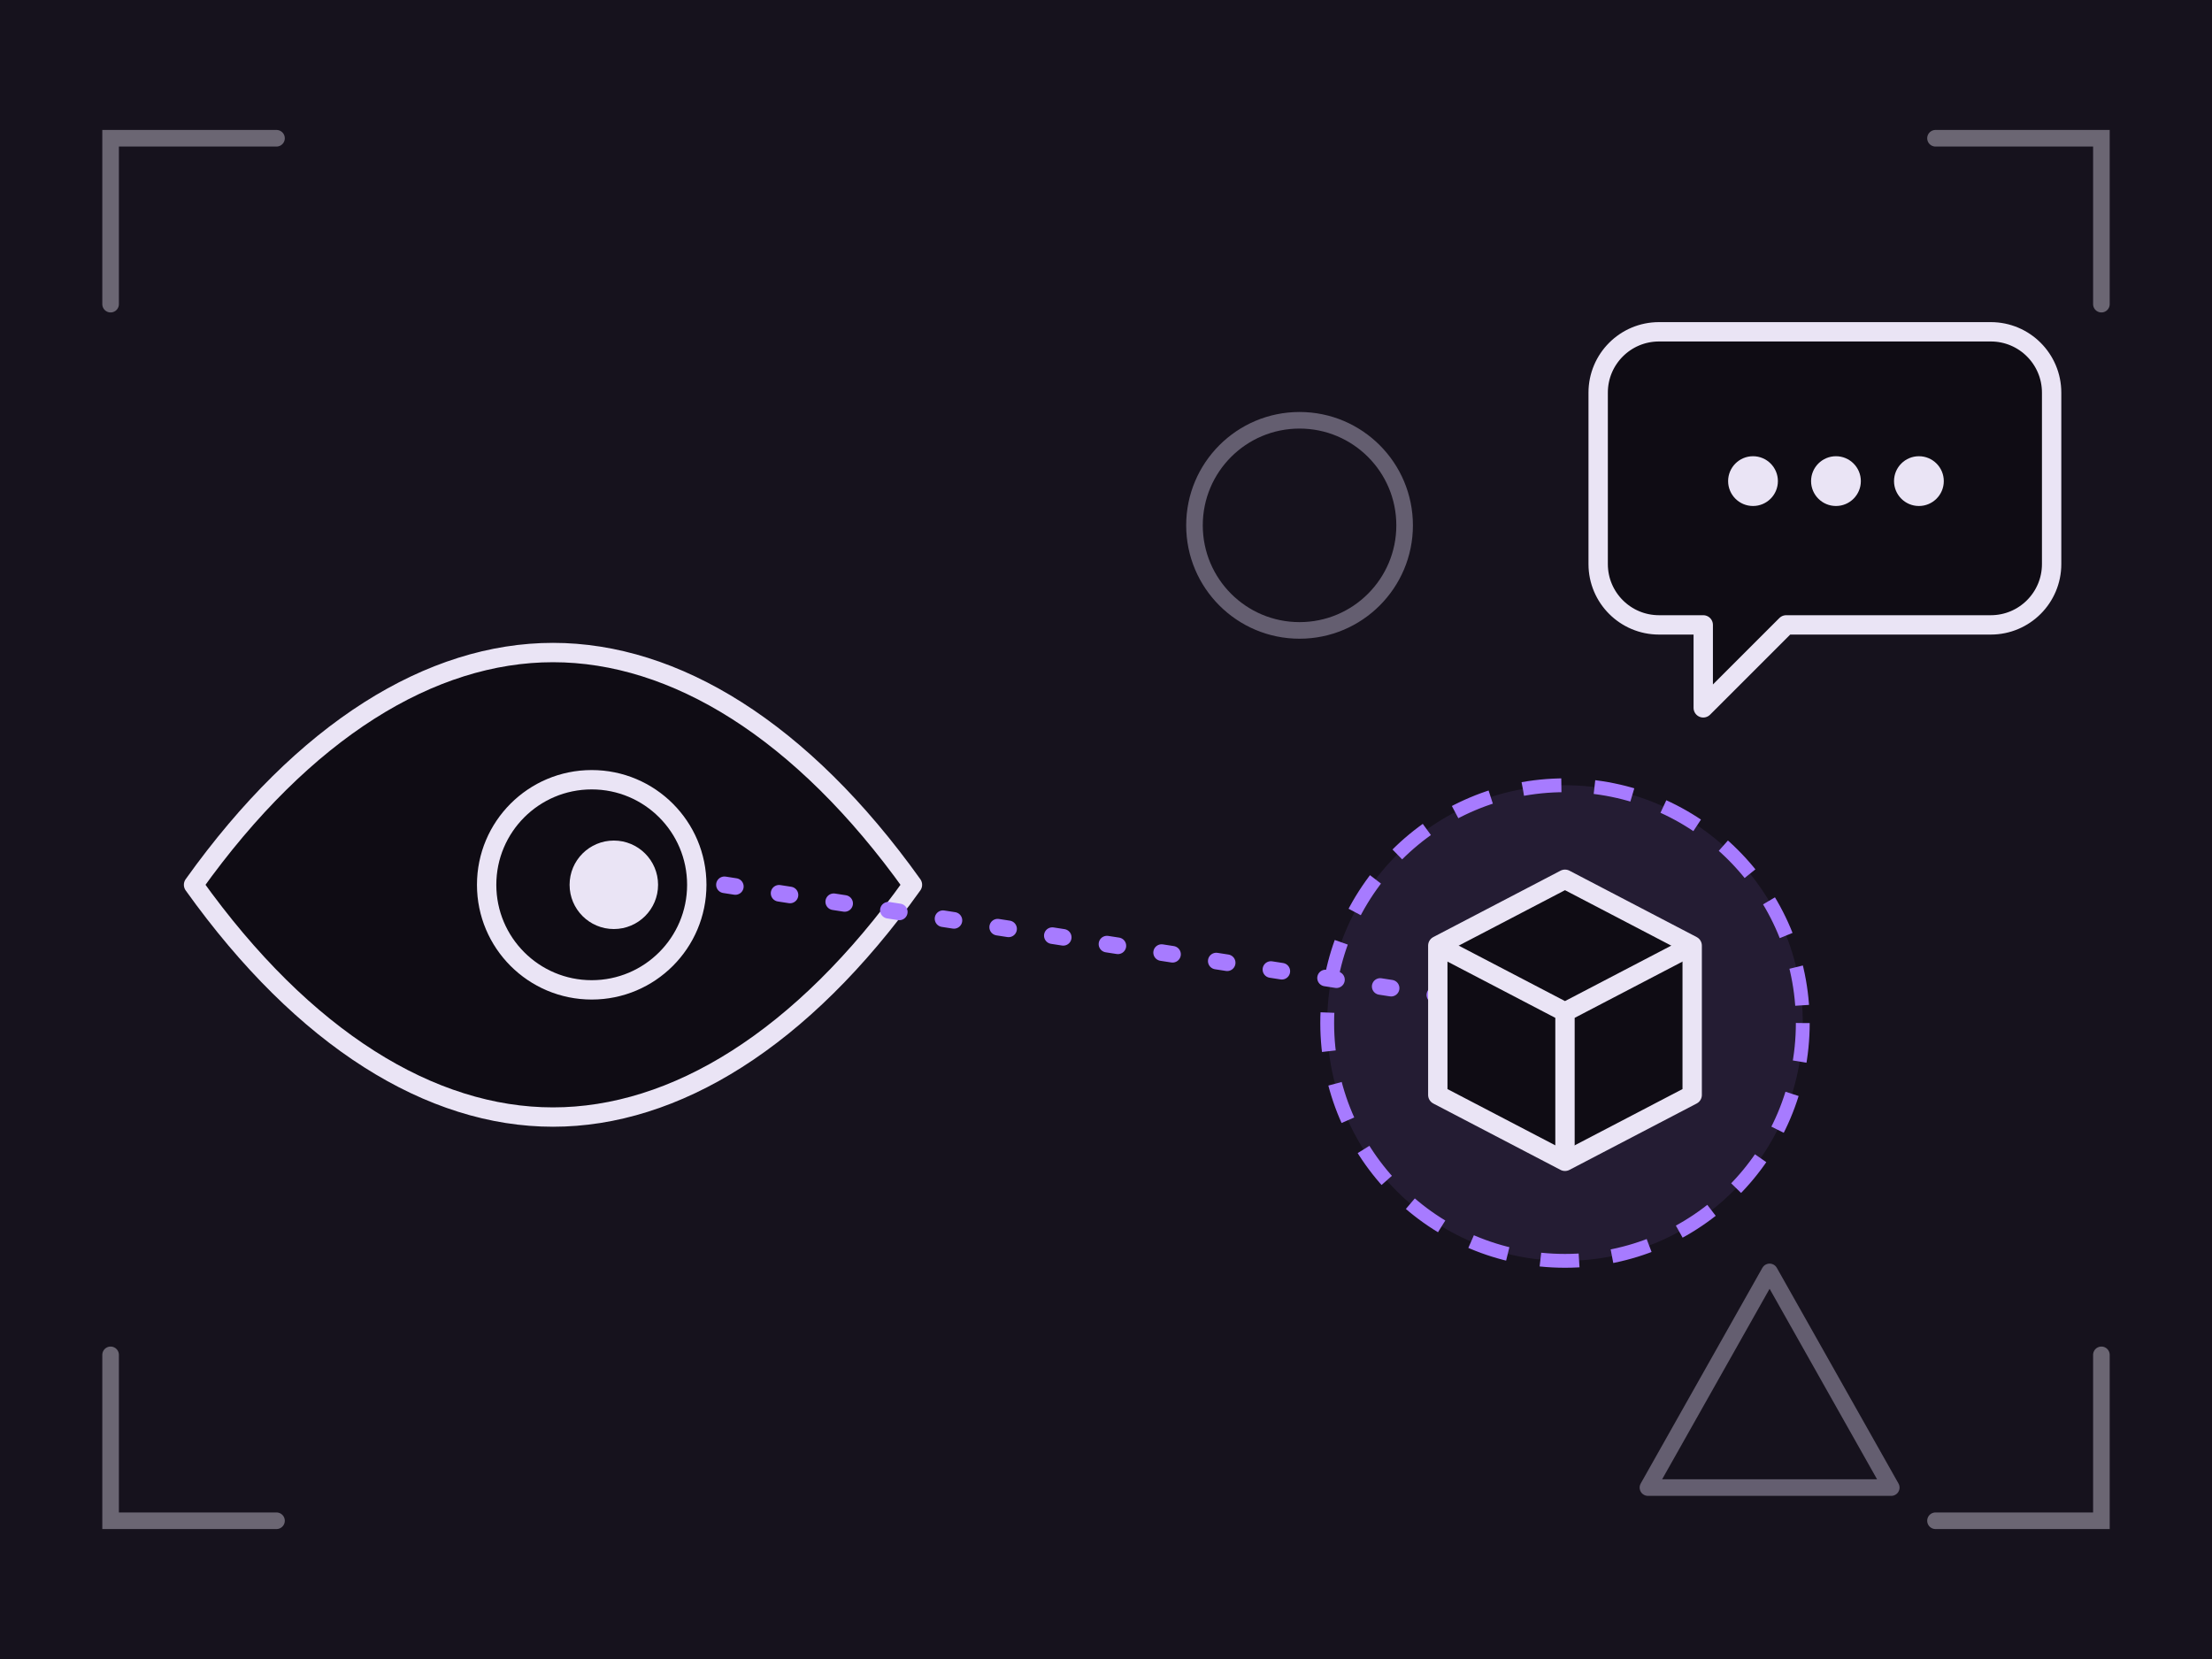
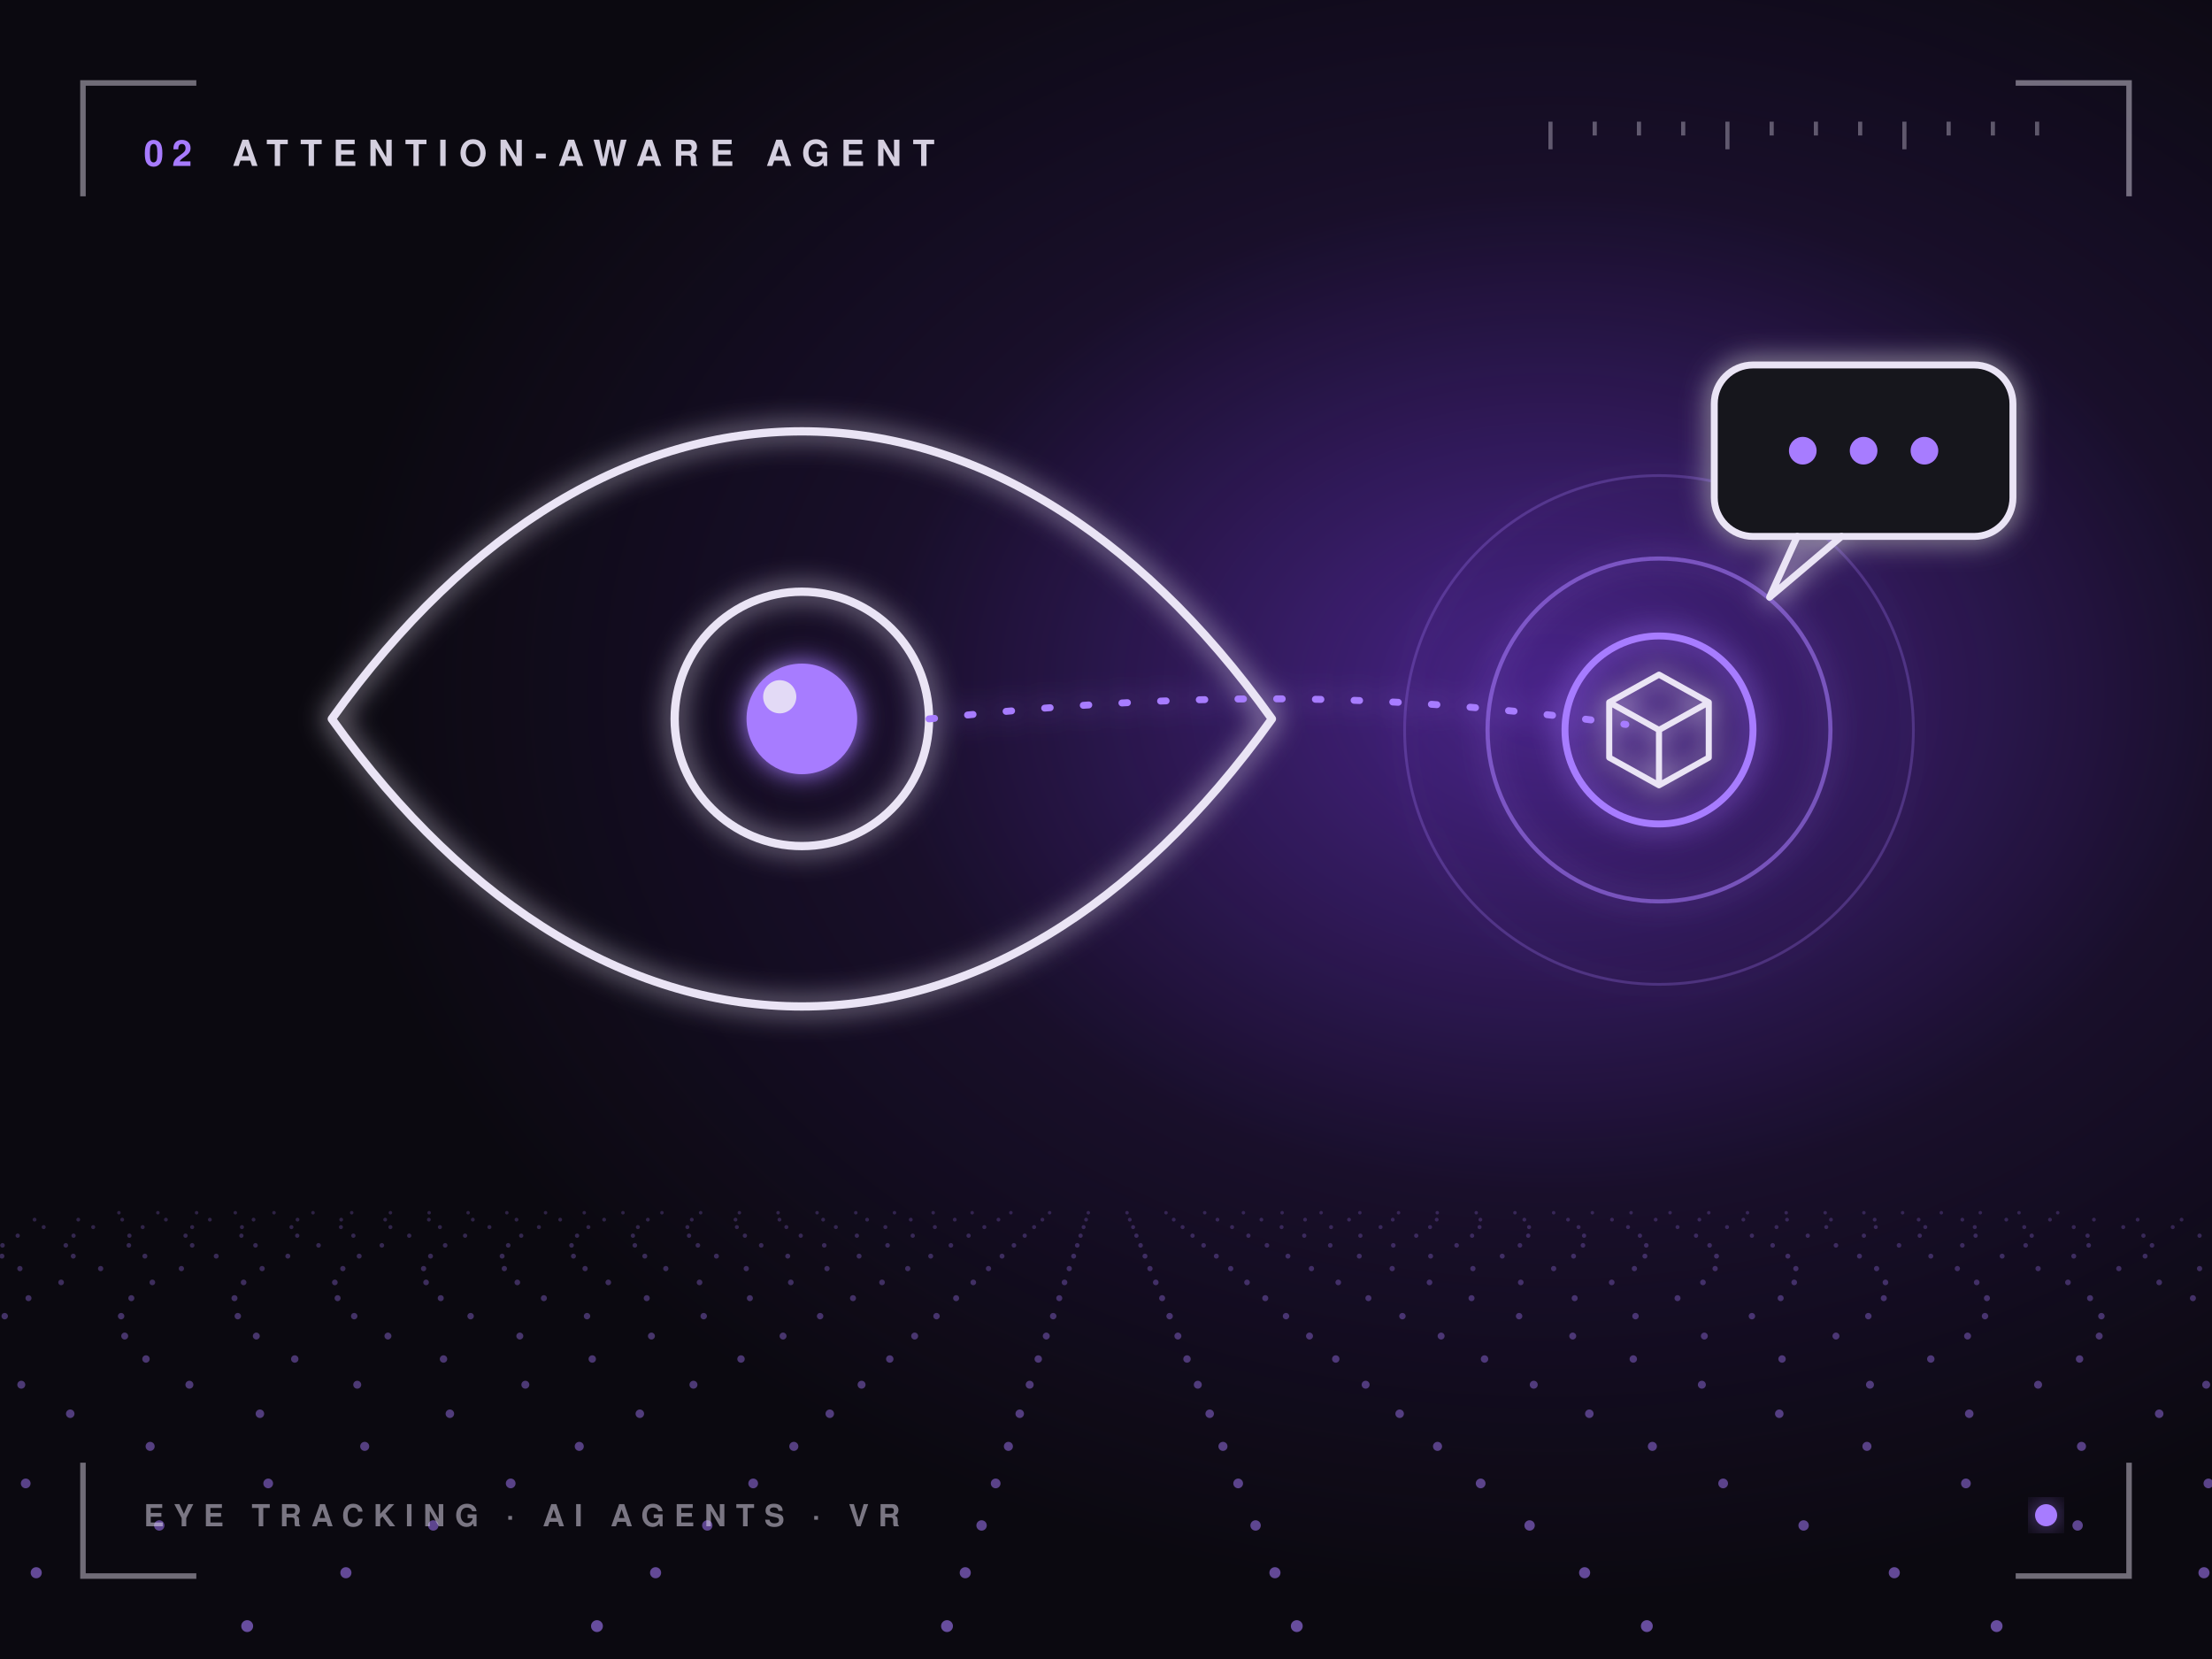
<svg xmlns="http://www.w3.org/2000/svg" viewBox="0 0 800 600" width="800" height="600" role="img">
-   <rect width="800" height="600" fill="#16121D" />
-   <g stroke="#EAE4F5" stroke-width="6" fill="none" stroke-linecap="round" opacity=".4">
-     <path d="M40 110V50h60" />
-     <path d="M760 110V50h-60" />
-     <path d="M40 490v60h60" />
-     <path d="M760 490v60h-60" />
+   <defs>
+     <radialGradient id="g" cx="70.0%" cy="41.7%" r="55%">
+       <stop offset="0" stop-color="#7C3AED" stop-opacity=".55" />
+       <stop offset=".55" stop-color="#7C3AED" stop-opacity=".12" />
+       <stop offset="1" stop-color="#7C3AED" stop-opacity="0" />
+     </radialGradient>
+     <linearGradient id="fade" x1="0" y1="0" x2="0" y2="1">
+       <stop offset="0" stop-color="#0B0910" stop-opacity="1" />
+       <stop offset=".35" stop-color="#0B0910" stop-opacity="0" />
+     </linearGradient>
+     <filter id="glow" x="-30%" y="-30%" width="160%" height="160%">
+       <feGaussianBlur stdDeviation="5" result="b" />
+       <feMerge>
+         <feMergeNode in="b" />
+         <feMergeNode in="SourceGraphic" />
+       </feMerge>
+     </filter>
+   </defs>
+   <rect width="800" height="600" fill="#0B0910" />
+   <rect width="800" height="600" fill="url(#g)" />
+   <g>
+     <circle cx="89.4" cy="588.1" r="2.15" fill="#A77BFF" opacity="0.59" />
+     <circle cx="215.9" cy="588.1" r="2.15" fill="#A77BFF" opacity="0.59" />
+     <circle cx="342.5" cy="588.1" r="2.15" fill="#A77BFF" opacity="0.59" />
+     <circle cx="469.0" cy="588.1" r="2.15" fill="#A77BFF" opacity="0.59" />
+     <circle cx="595.6" cy="588.1" r="2.15" fill="#A77BFF" opacity="0.59" />
+     <circle cx="722.1" cy="588.1" r="2.15" fill="#A77BFF" opacity="0.59" />
+     <circle cx="13.1" cy="568.8" r="2.01" fill="#A77BFF" opacity="0.56" />
+     <circle cx="125.1" cy="568.8" r="2.01" fill="#A77BFF" opacity="0.56" />
+     <circle cx="237.1" cy="568.8" r="2.01" fill="#A77BFF" opacity="0.56" />
+     <circle cx="349.1" cy="568.8" r="2.01" fill="#A77BFF" opacity="0.56" />
+     <circle cx="461.1" cy="568.8" r="2.01" fill="#A77BFF" opacity="0.56" />
+     <circle cx="573.1" cy="568.8" r="2.01" fill="#A77BFF" opacity="0.56" />
+     <circle cx="685.1" cy="568.8" r="2.01" fill="#A77BFF" opacity="0.56" />
+     <circle cx="797.1" cy="568.8" r="2.01" fill="#A77BFF" opacity="0.56" />
+     <circle cx="57.6" cy="551.7" r="1.88" fill="#A77BFF" opacity="0.53" />
+     <circle cx="156.7" cy="551.7" r="1.88" fill="#A77BFF" opacity="0.53" />
+     <circle cx="255.8" cy="551.7" r="1.88" fill="#A77BFF" opacity="0.53" />
+     <circle cx="355.0" cy="551.7" r="1.88" fill="#A77BFF" opacity="0.53" />
+     <circle cx="454.1" cy="551.7" r="1.88" fill="#A77BFF" opacity="0.53" />
+     <circle cx="553.2" cy="551.7" r="1.88" fill="#A77BFF" opacity="0.53" />
+     <circle cx="652.3" cy="551.7" r="1.88" fill="#A77BFF" opacity="0.53" />
+     <circle cx="751.4" cy="551.7" r="1.88" fill="#A77BFF" opacity="0.53" />
+     <circle cx="9.3" cy="536.5" r="1.76" fill="#A77BFF" opacity="0.50" />
+     <circle cx="97.0" cy="536.5" r="1.76" fill="#A77BFF" opacity="0.50" />
+     <circle cx="184.7" cy="536.5" r="1.76" fill="#A77BFF" opacity="0.50" />
+     <circle cx="272.4" cy="536.5" r="1.76" fill="#A77BFF" opacity="0.50" />
+     <circle cx="360.1" cy="536.5" r="1.76" fill="#A77BFF" opacity="0.50" />
+     <circle cx="447.8" cy="536.5" r="1.76" fill="#A77BFF" opacity="0.50" />
+     <circle cx="535.5" cy="536.5" r="1.76" fill="#A77BFF" opacity="0.50" />
+     <circle cx="623.2" cy="536.5" r="1.76" fill="#A77BFF" opacity="0.50" />
+     <circle cx="711.0" cy="536.5" r="1.76" fill="#A77BFF" opacity="0.50" />
+     <circle cx="798.7" cy="536.5" r="1.76" fill="#A77BFF" opacity="0.50" />
+     <circle cx="54.3" cy="523.1" r="1.64" fill="#A77BFF" opacity="0.47" />
+     <circle cx="131.9" cy="523.1" r="1.64" fill="#A77BFF" opacity="0.47" />
+     <circle cx="209.5" cy="523.1" r="1.64" fill="#A77BFF" opacity="0.47" />
+     <circle cx="287.1" cy="523.1" r="1.64" fill="#A77BFF" opacity="0.47" />
+     <circle cx="364.7" cy="523.1" r="1.64" fill="#A77BFF" opacity="0.47" />
+     <circle cx="442.3" cy="523.1" r="1.64" fill="#A77BFF" opacity="0.47" />
+     <circle cx="519.9" cy="523.1" r="1.64" fill="#A77BFF" opacity="0.47" />
+     <circle cx="597.6" cy="523.1" r="1.64" fill="#A77BFF" opacity="0.47" />
+     <circle cx="675.2" cy="523.1" r="1.64" fill="#A77BFF" opacity="0.47" />
+     <circle cx="752.8" cy="523.1" r="1.64" fill="#A77BFF" opacity="0.47" />
+     <circle cx="25.4" cy="511.3" r="1.54" fill="#A77BFF" opacity="0.45" />
+     <circle cx="94.0" cy="511.3" r="1.54" fill="#A77BFF" opacity="0.45" />
+     <circle cx="162.7" cy="511.3" r="1.54" fill="#A77BFF" opacity="0.45" />
+     <circle cx="231.4" cy="511.3" r="1.54" fill="#A77BFF" opacity="0.45" />
+     <circle cx="300.1" cy="511.3" r="1.54" fill="#A77BFF" opacity="0.45" />
+     <circle cx="368.8" cy="511.3" r="1.54" fill="#A77BFF" opacity="0.45" />
+     <circle cx="437.5" cy="511.3" r="1.54" fill="#A77BFF" opacity="0.45" />
+     <circle cx="506.2" cy="511.3" r="1.54" fill="#A77BFF" opacity="0.45" />
+     <circle cx="574.8" cy="511.3" r="1.54" fill="#A77BFF" opacity="0.45" />
+     <circle cx="643.5" cy="511.3" r="1.54" fill="#A77BFF" opacity="0.45" />
+     <circle cx="712.2" cy="511.3" r="1.54" fill="#A77BFF" opacity="0.45" />
+     <circle cx="780.9" cy="511.3" r="1.54" fill="#A77BFF" opacity="0.45" />
+     <circle cx="7.7" cy="500.8" r="1.44" fill="#A77BFF" opacity="0.42" />
+     <circle cx="68.5" cy="500.8" r="1.44" fill="#A77BFF" opacity="0.42" />
+     <circle cx="129.2" cy="500.8" r="1.44" fill="#A77BFF" opacity="0.42" />
+     <circle cx="190.0" cy="500.8" r="1.44" fill="#A77BFF" opacity="0.42" />
+     <circle cx="250.8" cy="500.8" r="1.44" fill="#A77BFF" opacity="0.42" />
+     <circle cx="311.6" cy="500.8" r="1.44" fill="#A77BFF" opacity="0.42" />
+     <circle cx="372.4" cy="500.8" r="1.44" fill="#A77BFF" opacity="0.42" />
+     <circle cx="433.2" cy="500.8" r="1.44" fill="#A77BFF" opacity="0.42" />
+     <circle cx="493.9" cy="500.8" r="1.44" fill="#A77BFF" opacity="0.42" />
+     <circle cx="554.7" cy="500.8" r="1.44" fill="#A77BFF" opacity="0.42" />
+     <circle cx="615.5" cy="500.8" r="1.44" fill="#A77BFF" opacity="0.42" />
+     <circle cx="676.3" cy="500.8" r="1.44" fill="#A77BFF" opacity="0.42" />
+     <circle cx="737.1" cy="500.8" r="1.44" fill="#A77BFF" opacity="0.42" />
+     <circle cx="797.9" cy="500.8" r="1.44" fill="#A77BFF" opacity="0.42" />
+     <circle cx="52.8" cy="491.5" r="1.34" fill="#A77BFF" opacity="0.40" />
+     <circle cx="106.6" cy="491.5" r="1.34" fill="#A77BFF" opacity="0.40" />
+     <circle cx="160.4" cy="491.5" r="1.34" fill="#A77BFF" opacity="0.40" />
+     <circle cx="214.2" cy="491.5" r="1.34" fill="#A77BFF" opacity="0.40" />
+     <circle cx="268.0" cy="491.5" r="1.34" fill="#A77BFF" opacity="0.40" />
+     <circle cx="321.8" cy="491.5" r="1.34" fill="#A77BFF" opacity="0.40" />
+     <circle cx="375.5" cy="491.5" r="1.34" fill="#A77BFF" opacity="0.40" />
+     <circle cx="429.3" cy="491.5" r="1.34" fill="#A77BFF" opacity="0.40" />
+     <circle cx="483.1" cy="491.5" r="1.34" fill="#A77BFF" opacity="0.40" />
+     <circle cx="536.9" cy="491.5" r="1.34" fill="#A77BFF" opacity="0.40" />
+     <circle cx="590.7" cy="491.5" r="1.34" fill="#A77BFF" opacity="0.40" />
+     <circle cx="644.5" cy="491.5" r="1.34" fill="#A77BFF" opacity="0.40" />
+     <circle cx="698.3" cy="491.5" r="1.34" fill="#A77BFF" opacity="0.40" />
+     <circle cx="752.1" cy="491.5" r="1.34" fill="#A77BFF" opacity="0.40" />
+     <circle cx="45.1" cy="483.2" r="1.26" fill="#A77BFF" opacity="0.38" />
+     <circle cx="92.7" cy="483.2" r="1.26" fill="#A77BFF" opacity="0.38" />
+     <circle cx="140.3" cy="483.2" r="1.26" fill="#A77BFF" opacity="0.38" />
+     <circle cx="188.0" cy="483.2" r="1.26" fill="#A77BFF" opacity="0.38" />
+     <circle cx="235.6" cy="483.2" r="1.26" fill="#A77BFF" opacity="0.38" />
+     <circle cx="283.2" cy="483.2" r="1.26" fill="#A77BFF" opacity="0.38" />
+     <circle cx="330.8" cy="483.2" r="1.26" fill="#A77BFF" opacity="0.38" />
+     <circle cx="378.4" cy="483.2" r="1.26" fill="#A77BFF" opacity="0.38" />
+     <circle cx="426.0" cy="483.2" r="1.26" fill="#A77BFF" opacity="0.38" />
+     <circle cx="473.6" cy="483.2" r="1.26" fill="#A77BFF" opacity="0.38" />
+     <circle cx="521.2" cy="483.2" r="1.26" fill="#A77BFF" opacity="0.38" />
+     <circle cx="568.8" cy="483.2" r="1.26" fill="#A77BFF" opacity="0.38" />
+     <circle cx="616.4" cy="483.2" r="1.26" fill="#A77BFF" opacity="0.38" />
+     <circle cx="664.0" cy="483.2" r="1.26" fill="#A77BFF" opacity="0.38" />
+     <circle cx="711.6" cy="483.2" r="1.26" fill="#A77BFF" opacity="0.38" />
+     <circle cx="759.2" cy="483.2" r="1.26" fill="#A77BFF" opacity="0.38" />
+     <circle cx="1.7" cy="476.0" r="1.17" fill="#A77BFF" opacity="0.36" />
+     <circle cx="43.8" cy="476.0" r="1.17" fill="#A77BFF" opacity="0.36" />
+     <circle cx="86.0" cy="476.0" r="1.17" fill="#A77BFF" opacity="0.36" />
+     <circle cx="128.1" cy="476.0" r="1.17" fill="#A77BFF" opacity="0.36" />
+     <circle cx="170.2" cy="476.0" r="1.17" fill="#A77BFF" opacity="0.36" />
+     <circle cx="212.3" cy="476.0" r="1.17" fill="#A77BFF" opacity="0.36" />
+     <circle cx="254.5" cy="476.0" r="1.17" fill="#A77BFF" opacity="0.36" />
+     <circle cx="296.6" cy="476.0" r="1.17" fill="#A77BFF" opacity="0.36" />
+     <circle cx="338.7" cy="476.0" r="1.17" fill="#A77BFF" opacity="0.36" />
+     <circle cx="380.9" cy="476.0" r="1.17" fill="#A77BFF" opacity="0.36" />
+     <circle cx="423.0" cy="476.0" r="1.17" fill="#A77BFF" opacity="0.36" />
+     <circle cx="465.1" cy="476.0" r="1.17" fill="#A77BFF" opacity="0.36" />
+     <circle cx="507.2" cy="476.0" r="1.17" fill="#A77BFF" opacity="0.36" />
+     <circle cx="549.4" cy="476.0" r="1.17" fill="#A77BFF" opacity="0.36" />
+     <circle cx="591.5" cy="476.0" r="1.17" fill="#A77BFF" opacity="0.36" />
+     <circle cx="633.6" cy="476.0" r="1.17" fill="#A77BFF" opacity="0.36" />
+     <circle cx="675.7" cy="476.0" r="1.17" fill="#A77BFF" opacity="0.36" />
+     <circle cx="717.9" cy="476.0" r="1.17" fill="#A77BFF" opacity="0.36" />
+     <circle cx="760.0" cy="476.0" r="1.17" fill="#A77BFF" opacity="0.36" />
+     <circle cx="10.3" cy="469.5" r="1.10" fill="#A77BFF" opacity="0.34" />
+     <circle cx="47.5" cy="469.5" r="1.10" fill="#A77BFF" opacity="0.34" />
+     <circle cx="84.8" cy="469.5" r="1.10" fill="#A77BFF" opacity="0.34" />
+     <circle cx="122.1" cy="469.5" r="1.10" fill="#A77BFF" opacity="0.34" />
+     <circle cx="159.4" cy="469.5" r="1.10" fill="#A77BFF" opacity="0.34" />
+     <circle cx="196.7" cy="469.5" r="1.10" fill="#A77BFF" opacity="0.34" />
+     <circle cx="233.9" cy="469.5" r="1.10" fill="#A77BFF" opacity="0.34" />
+     <circle cx="271.2" cy="469.5" r="1.10" fill="#A77BFF" opacity="0.34" />
+     <circle cx="308.5" cy="469.5" r="1.10" fill="#A77BFF" opacity="0.34" />
+     <circle cx="345.8" cy="469.5" r="1.10" fill="#A77BFF" opacity="0.34" />
+     <circle cx="383.1" cy="469.5" r="1.10" fill="#A77BFF" opacity="0.34" />
+     <circle cx="420.3" cy="469.5" r="1.10" fill="#A77BFF" opacity="0.34" />
+     <circle cx="457.6" cy="469.5" r="1.10" fill="#A77BFF" opacity="0.34" />
+     <circle cx="494.9" cy="469.5" r="1.10" fill="#A77BFF" opacity="0.34" />
+     <circle cx="532.2" cy="469.5" r="1.10" fill="#A77BFF" opacity="0.34" />
+     <circle cx="569.5" cy="469.5" r="1.10" fill="#A77BFF" opacity="0.34" />
+     <circle cx="606.7" cy="469.5" r="1.10" fill="#A77BFF" opacity="0.34" />
+     <circle cx="644.0" cy="469.5" r="1.10" fill="#A77BFF" opacity="0.34" />
+     <circle cx="681.3" cy="469.5" r="1.10" fill="#A77BFF" opacity="0.34" />
+     <circle cx="718.6" cy="469.5" r="1.10" fill="#A77BFF" opacity="0.34" />
+     <circle cx="755.9" cy="469.5" r="1.10" fill="#A77BFF" opacity="0.34" />
+     <circle cx="793.1" cy="469.5" r="1.10" fill="#A77BFF" opacity="0.34" />
+     <circle cx="22.1" cy="463.8" r="1.03" fill="#A77BFF" opacity="0.32" />
+     <circle cx="55.1" cy="463.8" r="1.03" fill="#A77BFF" opacity="0.32" />
+     <circle cx="88.1" cy="463.8" r="1.03" fill="#A77BFF" opacity="0.32" />
+     <circle cx="121.1" cy="463.8" r="1.03" fill="#A77BFF" opacity="0.32" />
+     <circle cx="154.1" cy="463.8" r="1.03" fill="#A77BFF" opacity="0.32" />
+     <circle cx="187.1" cy="463.8" r="1.03" fill="#A77BFF" opacity="0.32" />
+     <circle cx="220.0" cy="463.8" r="1.03" fill="#A77BFF" opacity="0.32" />
+     <circle cx="253.0" cy="463.8" r="1.03" fill="#A77BFF" opacity="0.32" />
+     <circle cx="286.0" cy="463.8" r="1.03" fill="#A77BFF" opacity="0.32" />
+     <circle cx="319.0" cy="463.8" r="1.03" fill="#A77BFF" opacity="0.32" />
+     <circle cx="352.0" cy="463.8" r="1.03" fill="#A77BFF" opacity="0.32" />
+     <circle cx="385.0" cy="463.8" r="1.03" fill="#A77BFF" opacity="0.32" />
+     <circle cx="418.0" cy="463.8" r="1.03" fill="#A77BFF" opacity="0.32" />
+     <circle cx="451.0" cy="463.8" r="1.03" fill="#A77BFF" opacity="0.32" />
+     <circle cx="484.0" cy="463.8" r="1.03" fill="#A77BFF" opacity="0.32" />
+     <circle cx="517.0" cy="463.8" r="1.03" fill="#A77BFF" opacity="0.32" />
+     <circle cx="550.0" cy="463.8" r="1.03" fill="#A77BFF" opacity="0.32" />
+     <circle cx="582.9" cy="463.8" r="1.03" fill="#A77BFF" opacity="0.32" />
+     <circle cx="615.9" cy="463.8" r="1.03" fill="#A77BFF" opacity="0.32" />
+     <circle cx="648.9" cy="463.8" r="1.03" fill="#A77BFF" opacity="0.32" />
+     <circle cx="681.9" cy="463.8" r="1.03" fill="#A77BFF" opacity="0.32" />
+     <circle cx="714.9" cy="463.8" r="1.03" fill="#A77BFF" opacity="0.32" />
+     <circle cx="747.9" cy="463.8" r="1.03" fill="#A77BFF" opacity="0.32" />
+     <circle cx="780.9" cy="463.8" r="1.03" fill="#A77BFF" opacity="0.32" />
+     <circle cx="7.2" cy="458.8" r="0.96" fill="#A77BFF" opacity="0.30" />
+     <circle cx="36.4" cy="458.8" r="0.96" fill="#A77BFF" opacity="0.30" />
+     <circle cx="65.6" cy="458.8" r="0.96" fill="#A77BFF" opacity="0.30" />
+     <circle cx="94.8" cy="458.8" r="0.96" fill="#A77BFF" opacity="0.30" />
+     <circle cx="124.0" cy="458.8" r="0.96" fill="#A77BFF" opacity="0.30" />
+     <circle cx="153.2" cy="458.8" r="0.96" fill="#A77BFF" opacity="0.30" />
+     <circle cx="182.4" cy="458.8" r="0.96" fill="#A77BFF" opacity="0.30" />
+     <circle cx="211.6" cy="458.8" r="0.96" fill="#A77BFF" opacity="0.30" />
+     <circle cx="240.8" cy="458.8" r="0.96" fill="#A77BFF" opacity="0.30" />
+     <circle cx="269.9" cy="458.8" r="0.96" fill="#A77BFF" opacity="0.30" />
+     <circle cx="299.1" cy="458.8" r="0.96" fill="#A77BFF" opacity="0.30" />
+     <circle cx="328.3" cy="458.8" r="0.96" fill="#A77BFF" opacity="0.30" />
+     <circle cx="357.5" cy="458.8" r="0.96" fill="#A77BFF" opacity="0.30" />
+     <circle cx="386.7" cy="458.8" r="0.96" fill="#A77BFF" opacity="0.30" />
+     <circle cx="415.9" cy="458.8" r="0.96" fill="#A77BFF" opacity="0.30" />
+     <circle cx="445.1" cy="458.8" r="0.96" fill="#A77BFF" opacity="0.30" />
+     <circle cx="474.3" cy="458.8" r="0.96" fill="#A77BFF" opacity="0.30" />
+     <circle cx="503.5" cy="458.8" r="0.96" fill="#A77BFF" opacity="0.30" />
+     <circle cx="532.7" cy="458.8" r="0.96" fill="#A77BFF" opacity="0.30" />
+     <circle cx="561.9" cy="458.8" r="0.96" fill="#A77BFF" opacity="0.30" />
+     <circle cx="591.1" cy="458.8" r="0.96" fill="#A77BFF" opacity="0.30" />
+     <circle cx="620.3" cy="458.8" r="0.96" fill="#A77BFF" opacity="0.30" />
+     <circle cx="649.5" cy="458.8" r="0.96" fill="#A77BFF" opacity="0.30" />
+     <circle cx="678.7" cy="458.8" r="0.96" fill="#A77BFF" opacity="0.30" />
+     <circle cx="707.9" cy="458.8" r="0.96" fill="#A77BFF" opacity="0.30" />
+     <circle cx="737.1" cy="458.8" r="0.96" fill="#A77BFF" opacity="0.30" />
+     <circle cx="766.3" cy="458.8" r="0.96" fill="#A77BFF" opacity="0.30" />
+     <circle cx="795.5" cy="458.8" r="0.96" fill="#A77BFF" opacity="0.30" />
+     <circle cx="0.7" cy="454.3" r="0.90" fill="#A77BFF" opacity="0.29" />
+     <circle cx="26.5" cy="454.3" r="0.90" fill="#A77BFF" opacity="0.29" />
+     <circle cx="52.4" cy="454.3" r="0.90" fill="#A77BFF" opacity="0.29" />
+     <circle cx="78.2" cy="454.3" r="0.90" fill="#A77BFF" opacity="0.29" />
+     <circle cx="104.1" cy="454.3" r="0.90" fill="#A77BFF" opacity="0.29" />
+     <circle cx="129.9" cy="454.3" r="0.90" fill="#A77BFF" opacity="0.29" />
+     <circle cx="155.7" cy="454.3" r="0.90" fill="#A77BFF" opacity="0.29" />
+     <circle cx="181.6" cy="454.3" r="0.90" fill="#A77BFF" opacity="0.29" />
+     <circle cx="207.4" cy="454.3" r="0.90" fill="#A77BFF" opacity="0.29" />
+     <circle cx="233.2" cy="454.3" r="0.90" fill="#A77BFF" opacity="0.29" />
+     <circle cx="259.1" cy="454.3" r="0.90" fill="#A77BFF" opacity="0.29" />
+     <circle cx="284.9" cy="454.3" r="0.90" fill="#A77BFF" opacity="0.29" />
+     <circle cx="310.7" cy="454.3" r="0.90" fill="#A77BFF" opacity="0.29" />
+     <circle cx="336.6" cy="454.3" r="0.90" fill="#A77BFF" opacity="0.29" />
+     <circle cx="362.4" cy="454.3" r="0.90" fill="#A77BFF" opacity="0.29" />
+     <circle cx="388.3" cy="454.3" r="0.90" fill="#A77BFF" opacity="0.29" />
+     <circle cx="414.1" cy="454.3" r="0.90" fill="#A77BFF" opacity="0.29" />
+     <circle cx="439.9" cy="454.3" r="0.90" fill="#A77BFF" opacity="0.29" />
+     <circle cx="465.8" cy="454.3" r="0.90" fill="#A77BFF" opacity="0.29" />
+     <circle cx="491.6" cy="454.3" r="0.90" fill="#A77BFF" opacity="0.29" />
+     <circle cx="517.4" cy="454.3" r="0.90" fill="#A77BFF" opacity="0.29" />
+     <circle cx="543.3" cy="454.3" r="0.90" fill="#A77BFF" opacity="0.29" />
+     <circle cx="569.1" cy="454.3" r="0.90" fill="#A77BFF" opacity="0.29" />
+     <circle cx="594.9" cy="454.3" r="0.90" fill="#A77BFF" opacity="0.29" />
+     <circle cx="620.8" cy="454.3" r="0.90" fill="#A77BFF" opacity="0.29" />
+     <circle cx="646.6" cy="454.3" r="0.90" fill="#A77BFF" opacity="0.29" />
+     <circle cx="672.5" cy="454.3" r="0.90" fill="#A77BFF" opacity="0.29" />
+     <circle cx="698.3" cy="454.3" r="0.90" fill="#A77BFF" opacity="0.29" />
+     <circle cx="724.1" cy="454.3" r="0.90" fill="#A77BFF" opacity="0.29" />
+     <circle cx="750.0" cy="454.3" r="0.90" fill="#A77BFF" opacity="0.29" />
+     <circle cx="775.8" cy="454.3" r="0.90" fill="#A77BFF" opacity="0.29" />
+     <circle cx="0.9" cy="450.4" r="0.84" fill="#A77BFF" opacity="0.27" />
+     <circle cx="23.8" cy="450.4" r="0.84" fill="#A77BFF" opacity="0.27" />
+     <circle cx="46.6" cy="450.4" r="0.84" fill="#A77BFF" opacity="0.27" />
+     <circle cx="69.5" cy="450.4" r="0.84" fill="#A77BFF" opacity="0.27" />
+     <circle cx="92.4" cy="450.4" r="0.84" fill="#A77BFF" opacity="0.27" />
+     <circle cx="115.2" cy="450.4" r="0.84" fill="#A77BFF" opacity="0.27" />
+     <circle cx="138.1" cy="450.4" r="0.84" fill="#A77BFF" opacity="0.27" />
+     <circle cx="161.0" cy="450.4" r="0.84" fill="#A77BFF" opacity="0.27" />
+     <circle cx="183.8" cy="450.4" r="0.84" fill="#A77BFF" opacity="0.27" />
+     <circle cx="206.7" cy="450.4" r="0.84" fill="#A77BFF" opacity="0.27" />
+     <circle cx="229.6" cy="450.4" r="0.84" fill="#A77BFF" opacity="0.27" />
+     <circle cx="252.4" cy="450.4" r="0.84" fill="#A77BFF" opacity="0.27" />
+     <circle cx="275.3" cy="450.4" r="0.84" fill="#A77BFF" opacity="0.27" />
+     <circle cx="298.1" cy="450.4" r="0.84" fill="#A77BFF" opacity="0.27" />
+     <circle cx="321.0" cy="450.4" r="0.84" fill="#A77BFF" opacity="0.27" />
+     <circle cx="343.9" cy="450.4" r="0.84" fill="#A77BFF" opacity="0.27" />
+     <circle cx="366.7" cy="450.4" r="0.84" fill="#A77BFF" opacity="0.27" />
+     <circle cx="389.6" cy="450.4" r="0.84" fill="#A77BFF" opacity="0.27" />
+     <circle cx="412.5" cy="450.4" r="0.84" fill="#A77BFF" opacity="0.27" />
+     <circle cx="435.3" cy="450.4" r="0.84" fill="#A77BFF" opacity="0.27" />
+     <circle cx="458.2" cy="450.4" r="0.84" fill="#A77BFF" opacity="0.27" />
+     <circle cx="481.1" cy="450.4" r="0.84" fill="#A77BFF" opacity="0.27" />
+     <circle cx="503.9" cy="450.4" r="0.84" fill="#A77BFF" opacity="0.27" />
+     <circle cx="526.8" cy="450.4" r="0.84" fill="#A77BFF" opacity="0.27" />
+     <circle cx="549.7" cy="450.4" r="0.84" fill="#A77BFF" opacity="0.27" />
+     <circle cx="572.5" cy="450.4" r="0.84" fill="#A77BFF" opacity="0.27" />
+     <circle cx="595.4" cy="450.4" r="0.84" fill="#A77BFF" opacity="0.27" />
+     <circle cx="618.3" cy="450.4" r="0.84" fill="#A77BFF" opacity="0.27" />
+     <circle cx="641.1" cy="450.4" r="0.84" fill="#A77BFF" opacity="0.27" />
+     <circle cx="664.0" cy="450.4" r="0.84" fill="#A77BFF" opacity="0.27" />
+     <circle cx="686.8" cy="450.4" r="0.84" fill="#A77BFF" opacity="0.27" />
+     <circle cx="709.7" cy="450.4" r="0.84" fill="#A77BFF" opacity="0.27" />
+     <circle cx="732.6" cy="450.4" r="0.84" fill="#A77BFF" opacity="0.27" />
+     <circle cx="755.4" cy="450.4" r="0.84" fill="#A77BFF" opacity="0.27" />
+     <circle cx="778.3" cy="450.4" r="0.84" fill="#A77BFF" opacity="0.27" />
+     <circle cx="6.4" cy="446.9" r="0.78" fill="#A77BFF" opacity="0.26" />
+     <circle cx="26.6" cy="446.9" r="0.78" fill="#A77BFF" opacity="0.26" />
+     <circle cx="46.8" cy="446.9" r="0.78" fill="#A77BFF" opacity="0.26" />
+     <circle cx="67.1" cy="446.9" r="0.78" fill="#A77BFF" opacity="0.26" />
+     <circle cx="87.3" cy="446.9" r="0.78" fill="#A77BFF" opacity="0.26" />
+     <circle cx="107.5" cy="446.9" r="0.78" fill="#A77BFF" opacity="0.26" />
+     <circle cx="127.8" cy="446.9" r="0.78" fill="#A77BFF" opacity="0.26" />
+     <circle cx="148.0" cy="446.9" r="0.78" fill="#A77BFF" opacity="0.26" />
+     <circle cx="168.2" cy="446.9" r="0.78" fill="#A77BFF" opacity="0.26" />
+     <circle cx="188.5" cy="446.9" r="0.78" fill="#A77BFF" opacity="0.26" />
+     <circle cx="208.7" cy="446.9" r="0.78" fill="#A77BFF" opacity="0.26" />
+     <circle cx="228.9" cy="446.9" r="0.78" fill="#A77BFF" opacity="0.26" />
+     <circle cx="249.2" cy="446.9" r="0.78" fill="#A77BFF" opacity="0.26" />
+     <circle cx="269.4" cy="446.9" r="0.78" fill="#A77BFF" opacity="0.26" />
+     <circle cx="289.6" cy="446.9" r="0.78" fill="#A77BFF" opacity="0.26" />
+     <circle cx="309.9" cy="446.9" r="0.78" fill="#A77BFF" opacity="0.26" />
+     <circle cx="330.1" cy="446.9" r="0.78" fill="#A77BFF" opacity="0.26" />
+     <circle cx="350.3" cy="446.9" r="0.78" fill="#A77BFF" opacity="0.26" />
+     <circle cx="370.6" cy="446.9" r="0.78" fill="#A77BFF" opacity="0.26" />
+     <circle cx="390.8" cy="446.9" r="0.78" fill="#A77BFF" opacity="0.26" />
+     <circle cx="411.0" cy="446.9" r="0.78" fill="#A77BFF" opacity="0.26" />
+     <circle cx="431.3" cy="446.9" r="0.78" fill="#A77BFF" opacity="0.26" />
+     <circle cx="451.5" cy="446.9" r="0.78" fill="#A77BFF" opacity="0.26" />
+     <circle cx="471.7" cy="446.9" r="0.78" fill="#A77BFF" opacity="0.26" />
+     <circle cx="492.0" cy="446.9" r="0.78" fill="#A77BFF" opacity="0.26" />
+     <circle cx="512.2" cy="446.9" r="0.78" fill="#A77BFF" opacity="0.26" />
+     <circle cx="532.4" cy="446.9" r="0.78" fill="#A77BFF" opacity="0.26" />
+     <circle cx="552.7" cy="446.9" r="0.78" fill="#A77BFF" opacity="0.26" />
+     <circle cx="572.9" cy="446.9" r="0.78" fill="#A77BFF" opacity="0.26" />
+     <circle cx="593.1" cy="446.9" r="0.78" fill="#A77BFF" opacity="0.26" />
+     <circle cx="613.4" cy="446.9" r="0.78" fill="#A77BFF" opacity="0.26" />
+     <circle cx="633.6" cy="446.9" r="0.78" fill="#A77BFF" opacity="0.26" />
+     <circle cx="653.8" cy="446.9" r="0.78" fill="#A77BFF" opacity="0.26" />
+     <circle cx="674.1" cy="446.9" r="0.78" fill="#A77BFF" opacity="0.26" />
+     <circle cx="694.3" cy="446.9" r="0.78" fill="#A77BFF" opacity="0.26" />
+     <circle cx="714.5" cy="446.9" r="0.78" fill="#A77BFF" opacity="0.26" />
+     <circle cx="734.8" cy="446.9" r="0.78" fill="#A77BFF" opacity="0.26" />
+     <circle cx="755.0" cy="446.9" r="0.78" fill="#A77BFF" opacity="0.26" />
+     <circle cx="775.2" cy="446.9" r="0.78" fill="#A77BFF" opacity="0.26" />
+     <circle cx="795.5" cy="446.9" r="0.78" fill="#A77BFF" opacity="0.26" />
+     <circle cx="15.8" cy="443.8" r="0.73" fill="#A77BFF" opacity="0.24" />
+     <circle cx="33.7" cy="443.8" r="0.73" fill="#A77BFF" opacity="0.24" />
+     <circle cx="51.6" cy="443.8" r="0.73" fill="#A77BFF" opacity="0.24" />
+     <circle cx="69.5" cy="443.8" r="0.73" fill="#A77BFF" opacity="0.24" />
+     <circle cx="87.5" cy="443.8" r="0.73" fill="#A77BFF" opacity="0.24" />
+     <circle cx="105.4" cy="443.8" r="0.73" fill="#A77BFF" opacity="0.24" />
+     <circle cx="123.3" cy="443.8" r="0.73" fill="#A77BFF" opacity="0.24" />
+     <circle cx="141.2" cy="443.8" r="0.73" fill="#A77BFF" opacity="0.24" />
+     <circle cx="159.1" cy="443.8" r="0.73" fill="#A77BFF" opacity="0.24" />
+     <circle cx="177.0" cy="443.8" r="0.73" fill="#A77BFF" opacity="0.24" />
+     <circle cx="194.9" cy="443.8" r="0.73" fill="#A77BFF" opacity="0.24" />
+     <circle cx="212.8" cy="443.8" r="0.73" fill="#A77BFF" opacity="0.24" />
+     <circle cx="230.7" cy="443.8" r="0.73" fill="#A77BFF" opacity="0.24" />
+     <circle cx="248.6" cy="443.8" r="0.73" fill="#A77BFF" opacity="0.24" />
+     <circle cx="266.5" cy="443.8" r="0.73" fill="#A77BFF" opacity="0.24" />
+     <circle cx="284.4" cy="443.8" r="0.73" fill="#A77BFF" opacity="0.24" />
+     <circle cx="302.3" cy="443.8" r="0.73" fill="#A77BFF" opacity="0.24" />
+     <circle cx="320.2" cy="443.8" r="0.73" fill="#A77BFF" opacity="0.24" />
+     <circle cx="338.1" cy="443.8" r="0.73" fill="#A77BFF" opacity="0.24" />
+     <circle cx="356.0" cy="443.8" r="0.73" fill="#A77BFF" opacity="0.24" />
+     <circle cx="374.0" cy="443.8" r="0.73" fill="#A77BFF" opacity="0.24" />
+     <circle cx="391.9" cy="443.8" r="0.73" fill="#A77BFF" opacity="0.24" />
+     <circle cx="409.8" cy="443.8" r="0.73" fill="#A77BFF" opacity="0.24" />
+     <circle cx="427.7" cy="443.8" r="0.73" fill="#A77BFF" opacity="0.24" />
+     <circle cx="445.6" cy="443.8" r="0.73" fill="#A77BFF" opacity="0.24" />
+     <circle cx="463.5" cy="443.8" r="0.73" fill="#A77BFF" opacity="0.24" />
+     <circle cx="481.4" cy="443.8" r="0.73" fill="#A77BFF" opacity="0.24" />
+     <circle cx="499.3" cy="443.8" r="0.73" fill="#A77BFF" opacity="0.24" />
+     <circle cx="517.2" cy="443.8" r="0.73" fill="#A77BFF" opacity="0.24" />
+     <circle cx="535.1" cy="443.8" r="0.73" fill="#A77BFF" opacity="0.24" />
+     <circle cx="553.0" cy="443.8" r="0.73" fill="#A77BFF" opacity="0.24" />
+     <circle cx="570.9" cy="443.8" r="0.73" fill="#A77BFF" opacity="0.24" />
+     <circle cx="588.8" cy="443.8" r="0.73" fill="#A77BFF" opacity="0.24" />
+     <circle cx="606.7" cy="443.8" r="0.73" fill="#A77BFF" opacity="0.24" />
+     <circle cx="624.6" cy="443.8" r="0.73" fill="#A77BFF" opacity="0.24" />
+     <circle cx="642.5" cy="443.8" r="0.73" fill="#A77BFF" opacity="0.24" />
+     <circle cx="660.5" cy="443.8" r="0.73" fill="#A77BFF" opacity="0.24" />
+     <circle cx="678.4" cy="443.8" r="0.73" fill="#A77BFF" opacity="0.24" />
+     <circle cx="696.3" cy="443.8" r="0.73" fill="#A77BFF" opacity="0.24" />
+     <circle cx="714.2" cy="443.8" r="0.73" fill="#A77BFF" opacity="0.24" />
+     <circle cx="732.1" cy="443.8" r="0.73" fill="#A77BFF" opacity="0.24" />
+     <circle cx="750.0" cy="443.8" r="0.73" fill="#A77BFF" opacity="0.24" />
+     <circle cx="767.9" cy="443.8" r="0.73" fill="#A77BFF" opacity="0.24" />
+     <circle cx="785.8" cy="443.8" r="0.73" fill="#A77BFF" opacity="0.24" />
+     <circle cx="12.5" cy="441.1" r="0.69" fill="#A77BFF" opacity="0.23" />
+     <circle cx="28.3" cy="441.1" r="0.69" fill="#A77BFF" opacity="0.23" />
+     <circle cx="44.2" cy="441.1" r="0.69" fill="#A77BFF" opacity="0.23" />
+     <circle cx="60.0" cy="441.1" r="0.69" fill="#A77BFF" opacity="0.23" />
+     <circle cx="75.9" cy="441.1" r="0.69" fill="#A77BFF" opacity="0.23" />
+     <circle cx="91.7" cy="441.1" r="0.69" fill="#A77BFF" opacity="0.23" />
+     <circle cx="107.6" cy="441.1" r="0.69" fill="#A77BFF" opacity="0.23" />
+     <circle cx="123.4" cy="441.1" r="0.69" fill="#A77BFF" opacity="0.23" />
+     <circle cx="139.3" cy="441.1" r="0.69" fill="#A77BFF" opacity="0.23" />
+     <circle cx="155.1" cy="441.1" r="0.69" fill="#A77BFF" opacity="0.23" />
+     <circle cx="171.0" cy="441.1" r="0.69" fill="#A77BFF" opacity="0.23" />
+     <circle cx="186.8" cy="441.1" r="0.69" fill="#A77BFF" opacity="0.23" />
+     <circle cx="202.6" cy="441.1" r="0.69" fill="#A77BFF" opacity="0.23" />
+     <circle cx="218.5" cy="441.1" r="0.69" fill="#A77BFF" opacity="0.23" />
+     <circle cx="234.3" cy="441.1" r="0.69" fill="#A77BFF" opacity="0.23" />
+     <circle cx="250.2" cy="441.1" r="0.69" fill="#A77BFF" opacity="0.23" />
+     <circle cx="266.0" cy="441.1" r="0.69" fill="#A77BFF" opacity="0.23" />
+     <circle cx="281.9" cy="441.1" r="0.69" fill="#A77BFF" opacity="0.23" />
+     <circle cx="297.7" cy="441.1" r="0.69" fill="#A77BFF" opacity="0.23" />
+     <circle cx="313.6" cy="441.1" r="0.69" fill="#A77BFF" opacity="0.23" />
+     <circle cx="329.4" cy="441.1" r="0.69" fill="#A77BFF" opacity="0.23" />
+     <circle cx="345.3" cy="441.1" r="0.69" fill="#A77BFF" opacity="0.23" />
+     <circle cx="361.1" cy="441.1" r="0.69" fill="#A77BFF" opacity="0.23" />
+     <circle cx="377.0" cy="441.1" r="0.69" fill="#A77BFF" opacity="0.23" />
+     <circle cx="392.8" cy="441.1" r="0.69" fill="#A77BFF" opacity="0.23" />
+     <circle cx="408.6" cy="441.1" r="0.69" fill="#A77BFF" opacity="0.23" />
+     <circle cx="424.5" cy="441.1" r="0.69" fill="#A77BFF" opacity="0.23" />
+     <circle cx="440.3" cy="441.1" r="0.69" fill="#A77BFF" opacity="0.23" />
+     <circle cx="456.2" cy="441.1" r="0.69" fill="#A77BFF" opacity="0.23" />
+     <circle cx="472.0" cy="441.1" r="0.69" fill="#A77BFF" opacity="0.23" />
+     <circle cx="487.9" cy="441.1" r="0.69" fill="#A77BFF" opacity="0.23" />
+     <circle cx="503.7" cy="441.1" r="0.69" fill="#A77BFF" opacity="0.23" />
+     <circle cx="519.6" cy="441.1" r="0.69" fill="#A77BFF" opacity="0.23" />
+     <circle cx="535.4" cy="441.1" r="0.69" fill="#A77BFF" opacity="0.23" />
+     <circle cx="551.3" cy="441.1" r="0.69" fill="#A77BFF" opacity="0.23" />
+     <circle cx="567.1" cy="441.1" r="0.69" fill="#A77BFF" opacity="0.23" />
+     <circle cx="583.0" cy="441.1" r="0.69" fill="#A77BFF" opacity="0.23" />
+     <circle cx="598.8" cy="441.1" r="0.69" fill="#A77BFF" opacity="0.23" />
+     <circle cx="614.6" cy="441.1" r="0.69" fill="#A77BFF" opacity="0.23" />
+     <circle cx="630.5" cy="441.1" r="0.69" fill="#A77BFF" opacity="0.23" />
+     <circle cx="646.3" cy="441.1" r="0.69" fill="#A77BFF" opacity="0.23" />
+     <circle cx="662.2" cy="441.1" r="0.69" fill="#A77BFF" opacity="0.23" />
+     <circle cx="678.0" cy="441.1" r="0.69" fill="#A77BFF" opacity="0.23" />
+     <circle cx="693.9" cy="441.1" r="0.69" fill="#A77BFF" opacity="0.23" />
+     <circle cx="709.7" cy="441.1" r="0.69" fill="#A77BFF" opacity="0.23" />
+     <circle cx="725.6" cy="441.1" r="0.69" fill="#A77BFF" opacity="0.23" />
+     <circle cx="741.4" cy="441.1" r="0.69" fill="#A77BFF" opacity="0.23" />
+     <circle cx="757.3" cy="441.1" r="0.69" fill="#A77BFF" opacity="0.23" />
+     <circle cx="773.1" cy="441.1" r="0.69" fill="#A77BFF" opacity="0.23" />
+     <circle cx="789.0" cy="441.1" r="0.69" fill="#A77BFF" opacity="0.23" />
+     <circle cx="43.0" cy="438.6" r="0.64" fill="#A77BFF" opacity="0.22" />
+     <circle cx="57.1" cy="438.6" r="0.64" fill="#A77BFF" opacity="0.22" />
+     <circle cx="71.1" cy="438.6" r="0.64" fill="#A77BFF" opacity="0.22" />
+     <circle cx="85.1" cy="438.6" r="0.64" fill="#A77BFF" opacity="0.22" />
+     <circle cx="99.1" cy="438.6" r="0.64" fill="#A77BFF" opacity="0.22" />
+     <circle cx="113.2" cy="438.6" r="0.64" fill="#A77BFF" opacity="0.22" />
+     <circle cx="127.2" cy="438.6" r="0.64" fill="#A77BFF" opacity="0.22" />
+     <circle cx="141.2" cy="438.6" r="0.64" fill="#A77BFF" opacity="0.22" />
+     <circle cx="155.2" cy="438.6" r="0.64" fill="#A77BFF" opacity="0.22" />
+     <circle cx="169.3" cy="438.6" r="0.64" fill="#A77BFF" opacity="0.22" />
+     <circle cx="183.3" cy="438.6" r="0.64" fill="#A77BFF" opacity="0.22" />
+     <circle cx="197.3" cy="438.6" r="0.64" fill="#A77BFF" opacity="0.22" />
+     <circle cx="211.3" cy="438.6" r="0.64" fill="#A77BFF" opacity="0.22" />
+     <circle cx="225.3" cy="438.6" r="0.64" fill="#A77BFF" opacity="0.22" />
+     <circle cx="239.4" cy="438.6" r="0.64" fill="#A77BFF" opacity="0.22" />
+     <circle cx="253.4" cy="438.6" r="0.64" fill="#A77BFF" opacity="0.22" />
+     <circle cx="267.4" cy="438.6" r="0.64" fill="#A77BFF" opacity="0.22" />
+     <circle cx="281.4" cy="438.6" r="0.64" fill="#A77BFF" opacity="0.22" />
+     <circle cx="295.5" cy="438.6" r="0.64" fill="#A77BFF" opacity="0.22" />
+     <circle cx="309.5" cy="438.6" r="0.64" fill="#A77BFF" opacity="0.22" />
+     <circle cx="323.5" cy="438.6" r="0.64" fill="#A77BFF" opacity="0.22" />
+     <circle cx="337.5" cy="438.6" r="0.64" fill="#A77BFF" opacity="0.22" />
+     <circle cx="351.6" cy="438.6" r="0.64" fill="#A77BFF" opacity="0.22" />
+     <circle cx="365.6" cy="438.6" r="0.64" fill="#A77BFF" opacity="0.22" />
+     <circle cx="379.6" cy="438.6" r="0.64" fill="#A77BFF" opacity="0.22" />
+     <circle cx="393.6" cy="438.6" r="0.64" fill="#A77BFF" opacity="0.22" />
+     <circle cx="407.6" cy="438.6" r="0.64" fill="#A77BFF" opacity="0.22" />
+     <circle cx="421.7" cy="438.6" r="0.64" fill="#A77BFF" opacity="0.22" />
+     <circle cx="435.7" cy="438.6" r="0.64" fill="#A77BFF" opacity="0.22" />
+     <circle cx="449.7" cy="438.6" r="0.64" fill="#A77BFF" opacity="0.22" />
+     <circle cx="463.7" cy="438.6" r="0.64" fill="#A77BFF" opacity="0.22" />
+     <circle cx="477.8" cy="438.6" r="0.64" fill="#A77BFF" opacity="0.22" />
+     <circle cx="491.8" cy="438.6" r="0.64" fill="#A77BFF" opacity="0.22" />
+     <circle cx="505.8" cy="438.6" r="0.64" fill="#A77BFF" opacity="0.22" />
+     <circle cx="519.8" cy="438.6" r="0.64" fill="#A77BFF" opacity="0.22" />
+     <circle cx="533.9" cy="438.6" r="0.64" fill="#A77BFF" opacity="0.22" />
+     <circle cx="547.9" cy="438.6" r="0.64" fill="#A77BFF" opacity="0.22" />
+     <circle cx="561.9" cy="438.6" r="0.64" fill="#A77BFF" opacity="0.22" />
+     <circle cx="575.9" cy="438.6" r="0.64" fill="#A77BFF" opacity="0.22" />
+     <circle cx="589.9" cy="438.6" r="0.64" fill="#A77BFF" opacity="0.22" />
+     <circle cx="604.0" cy="438.6" r="0.64" fill="#A77BFF" opacity="0.22" />
+     <circle cx="618.0" cy="438.6" r="0.64" fill="#A77BFF" opacity="0.22" />
+     <circle cx="632.0" cy="438.6" r="0.64" fill="#A77BFF" opacity="0.22" />
+     <circle cx="646.0" cy="438.6" r="0.64" fill="#A77BFF" opacity="0.22" />
+     <circle cx="660.1" cy="438.6" r="0.64" fill="#A77BFF" opacity="0.22" />
+     <circle cx="674.1" cy="438.6" r="0.64" fill="#A77BFF" opacity="0.22" />
+     <circle cx="688.1" cy="438.6" r="0.64" fill="#A77BFF" opacity="0.22" />
+     <circle cx="702.1" cy="438.6" r="0.64" fill="#A77BFF" opacity="0.22" />
+     <circle cx="716.2" cy="438.6" r="0.64" fill="#A77BFF" opacity="0.22" />
+     <circle cx="730.2" cy="438.6" r="0.64" fill="#A77BFF" opacity="0.22" />
+     <circle cx="744.2" cy="438.6" r="0.64" fill="#A77BFF" opacity="0.22" />
  </g>
-   <path d="M70 320c40-56 86-84 130-84s90 28 130 84c-40 56-86 84-130 84s-90-28-130-84z" fill="#0F0C14" stroke="#EAE4F5" stroke-width="7" stroke-linejoin="round" />
-   <circle cx="214" cy="320" r="38" fill="none" stroke="#EAE4F5" stroke-width="7" />
-   <circle cx="222" cy="320" r="16" fill="#EAE4F5" />
-   <path d="M262 320L520 360" stroke="#A77BFF" stroke-width="6" stroke-linecap="round" stroke-dasharray="4 16" />
-   <g fill="none" stroke="#A49CB4" stroke-width="6" stroke-linejoin="round" opacity=".55">
-     <circle cx="470" cy="190" r="38" />
-     <path d="M640 460l44 78h-88z" />
+   <rect y="400" width="800" height="200" fill="url(#fade)" opacity=".0" />
+   <g filter="url(#glow)">
+     <path d="M120 260c50-70 110-104 170-104s120 34 170 104c-50 70-110 104-170 104s-120-34-170-104z" stroke="#EAE4F5" stroke-width="3" fill="none" stroke-linecap="round" stroke-linejoin="round" opacity="1" />
+     <circle cx="290" cy="260" r="46" stroke="#EAE4F5" stroke-width="3" fill="none" opacity="1" />
+     <circle cx="290" cy="260" r="20" fill="#A77BFF" opacity="1" />
+     <circle cx="282" cy="252" r="6" fill="#EAE4F5" opacity="0.9" />
+     <path d="M336 260C430 250 500 250 588 262" stroke="#A77BFF" stroke-width="2.5" fill="none" stroke-linecap="round" stroke-linejoin="round" opacity="1" stroke-dasharray="2 12" />
+     <circle cx="600" cy="264" r="34" stroke="#A77BFF" stroke-width="2.5" fill="none" opacity="1" />
+     <circle cx="600" cy="264" r="62" stroke="#A77BFF" stroke-width="1.5" fill="none" opacity="0.55" />
+     <circle cx="600" cy="264" r="92" stroke="#A77BFF" stroke-width="1" fill="none" opacity="0.25" />
+     <path d="M600 244l18 10v20l-18 10-18-10v-20zM582 254l18 10 18-10M600 264v20" stroke="#EAE4F5" stroke-width="2.2" fill="none" stroke-linecap="round" stroke-linejoin="round" opacity="1" />
+     <rect x="620" y="132" width="108" height="62" rx="14" stroke="#EAE4F5" stroke-width="2.5" fill="#16121D" opacity="1" />
+     <path d="M650 194l-10 22 26-22" stroke="#EAE4F5" stroke-width="2.5" fill="none" stroke-linecap="round" stroke-linejoin="round" opacity="1" />
+     <circle cx="652" cy="163" r="5" fill="#A77BFF" opacity="1" />
+     <circle cx="674" cy="163" r="5" fill="#A77BFF" opacity="1" />
+     <circle cx="696" cy="163" r="5" fill="#A77BFF" opacity="1" />
  </g>
-   <g stroke-linejoin="round">
-     <circle cx="566" cy="370" r="86" fill="#A77BFF" opacity=".10" />
-     <circle cx="566" cy="370" r="86" fill="none" stroke="#A77BFF" stroke-width="5" stroke-dasharray="14 12" />
-     <path d="M566 318l46 24v54l-46 24-46-24v-54z" fill="#0F0C14" stroke="#EAE4F5" stroke-width="7" />
-     <path d="M520 342l46 24 46-24M566 366v54" fill="none" stroke="#EAE4F5" stroke-width="7" />
+   <g stroke="#EAE4F5" stroke-width="2" fill="none" opacity=".45" stroke-linecap="square">
+     <path d="M30 70V30h40" />
+     <path d="M770 70V30h-40" />
+     <path d="M30 530v40h40" />
+     <path d="M770 530v40h-40" />
  </g>
-   <path d="M600 120h120a22 22 0 0 1 22 22v62a22 22 0 0 1-22 22h-74l-30 30v-30h-16a22 22 0 0 1-22-22v-62a22 22 0 0 1 22-22z" fill="#0F0C14" stroke="#EAE4F5" stroke-width="7" stroke-linejoin="round" />
-   <g fill="#EAE4F5">
-     <circle cx="634" cy="174" r="9" />
-     <circle cx="664" cy="174" r="9" />
-     <circle cx="694" cy="174" r="9" />
+   <g fill="#EAE4F5" opacity=".35">
+     <rect x="560" y="44" width="1.5" height="10" />
+     <rect x="576" y="44" width="1.5" height="5" />
+     <rect x="592" y="44" width="1.5" height="5" />
+     <rect x="608" y="44" width="1.5" height="5" />
+     <rect x="624" y="44" width="1.5" height="10" />
+     <rect x="640" y="44" width="1.5" height="5" />
+     <rect x="656" y="44" width="1.5" height="5" />
+     <rect x="672" y="44" width="1.5" height="5" />
+     <rect x="688" y="44" width="1.5" height="10" />
+     <rect x="704" y="44" width="1.5" height="5" />
+     <rect x="720" y="44" width="1.5" height="5" />
+     <rect x="736" y="44" width="1.5" height="5" />
  </g>
+   <text x="52" y="60" font-family="Figtree, 'Segoe UI', Helvetica, Arial, sans-serif" font-size="13" font-weight="700" letter-spacing="3" fill="#A77BFF">02</text>
+   <text x="84" y="60" font-family="Figtree, 'Segoe UI', Helvetica, Arial, sans-serif" font-size="13" font-weight="600" letter-spacing="4" fill="#EAE4F5" opacity=".9">ATTENTION-AWARE AGENT</text>
+   <text x="52" y="552" font-family="Figtree, 'Segoe UI', Helvetica, Arial, sans-serif" font-size="11" font-weight="600" letter-spacing="3.5" fill="#EAE4F5" opacity=".5">EYE TRACKING  ·  AI AGENTS  ·  VR</text>
+   <circle cx="740" cy="548" r="4" fill="#A77BFF" filter="url(#glow)" />
</svg>
